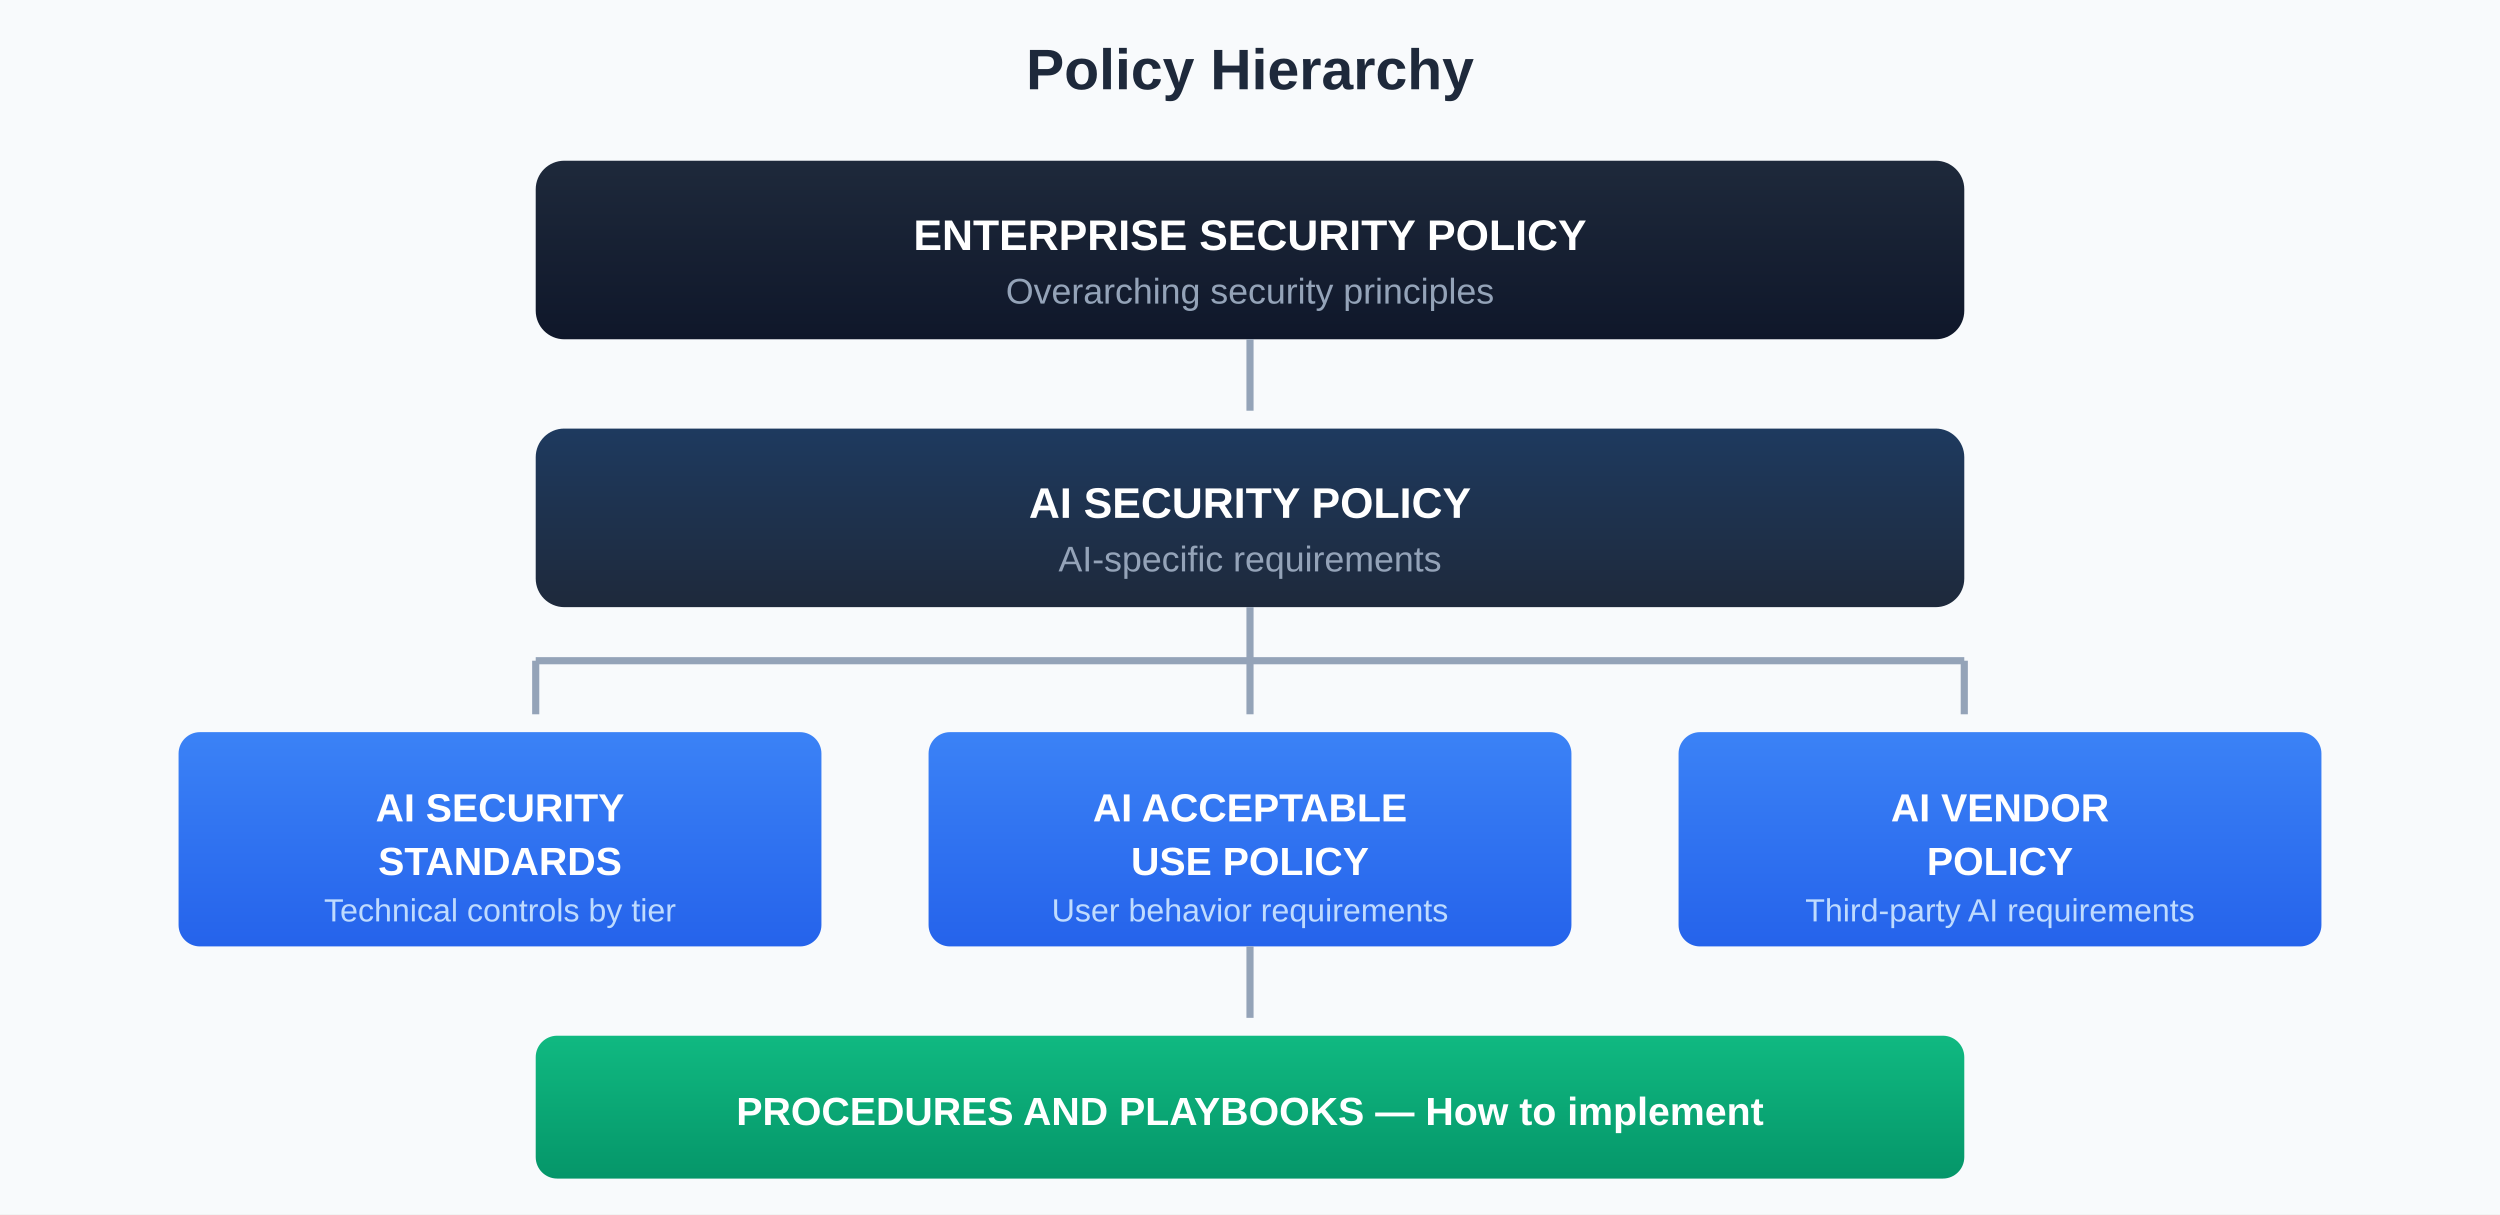
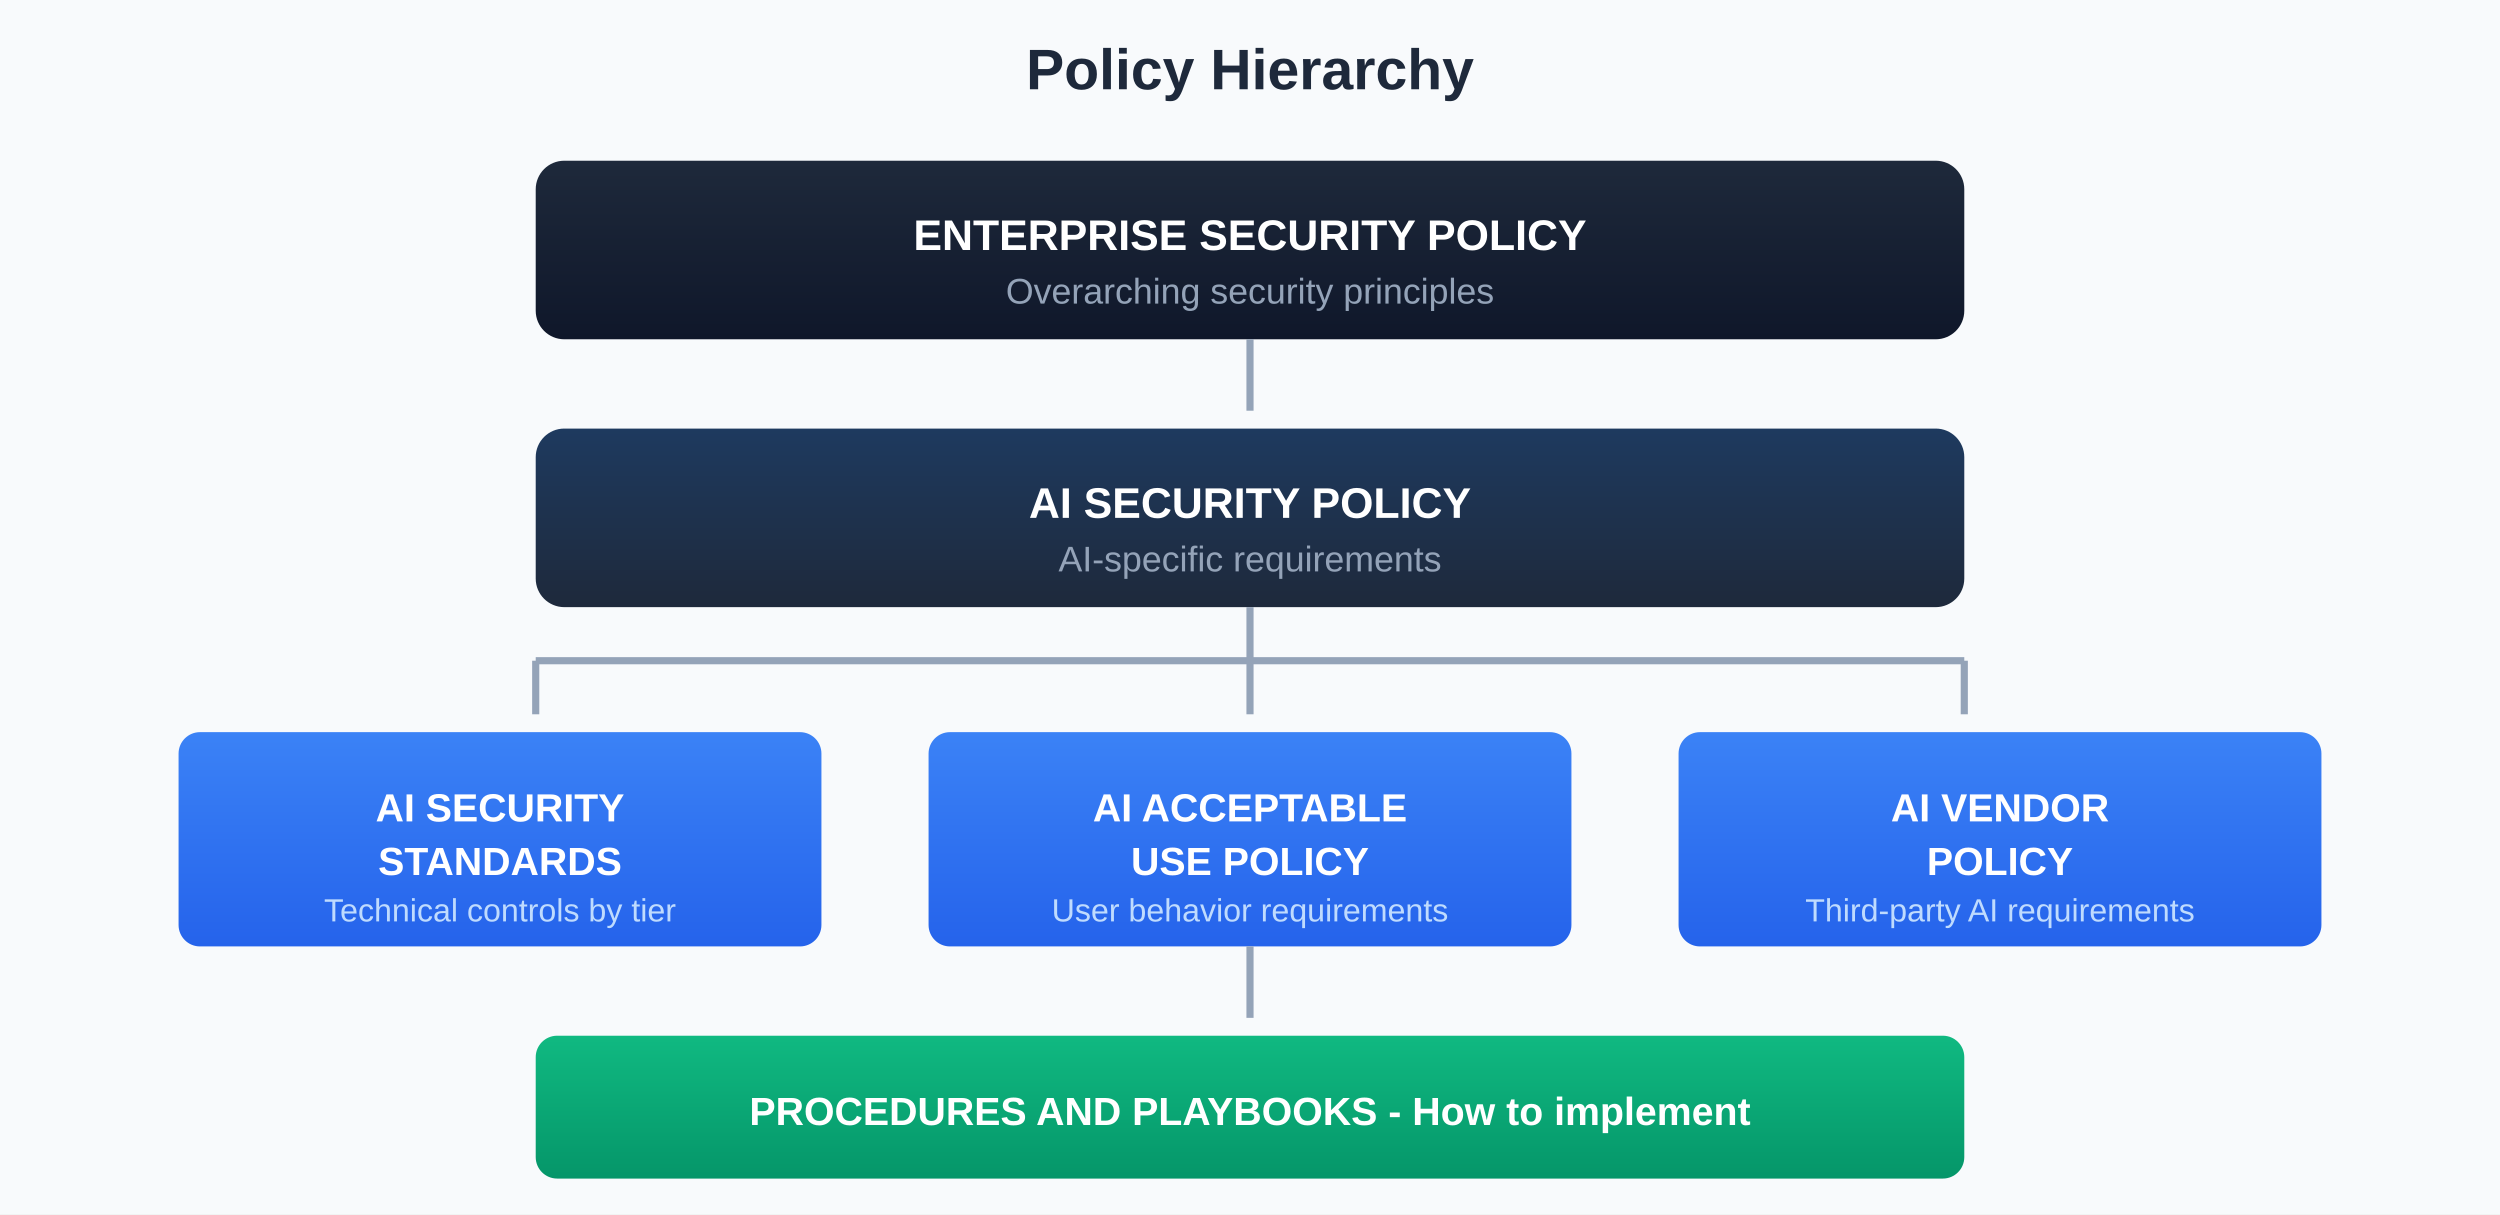
<svg xmlns="http://www.w3.org/2000/svg" width="700" height="340" viewBox="0 0 700 340">
  <defs>
    <linearGradient id="entGrad" x1="0%" y1="0%" x2="0%" y2="100%">
      <stop offset="0%" style="stop-color:#1e293b" />
      <stop offset="100%" style="stop-color:#0f172a" />
    </linearGradient>
    <linearGradient id="aipolGrad" x1="0%" y1="0%" x2="0%" y2="100%">
      <stop offset="0%" style="stop-color:#1e3a5f" />
      <stop offset="100%" style="stop-color:#1e293b" />
    </linearGradient>
    <linearGradient id="stdGrad" x1="0%" y1="0%" x2="0%" y2="100%">
      <stop offset="0%" style="stop-color:#3b82f6" />
      <stop offset="100%" style="stop-color:#2563eb" />
    </linearGradient>
    <linearGradient id="procGrad" x1="0%" y1="0%" x2="0%" y2="100%">
      <stop offset="0%" style="stop-color:#10b981" />
      <stop offset="100%" style="stop-color:#059669" />
    </linearGradient>
  </defs>
  <rect width="700" height="340" fill="#f8fafc" />
  <text x="350" y="25" font-family="Arial, sans-serif" font-size="16" font-weight="bold" fill="#1e293b" text-anchor="middle">Policy Hierarchy</text>
  <g>
    <rect x="150" y="45" width="400" height="50" rx="8" fill="url(#entGrad)" />
    <text x="350" y="70" font-family="Arial, sans-serif" font-size="12" font-weight="bold" fill="white" text-anchor="middle">ENTERPRISE SECURITY POLICY</text>
    <text x="350" y="85" font-family="Arial, sans-serif" font-size="10" fill="#94a3b8" text-anchor="middle">Overarching security principles</text>
  </g>
  <line x1="350" y1="95" x2="350" y2="115" stroke="#94a3b8" stroke-width="2" />
  <g>
    <rect x="150" y="120" width="400" height="50" rx="8" fill="url(#aipolGrad)" />
    <text x="350" y="145" font-family="Arial, sans-serif" font-size="12" font-weight="bold" fill="white" text-anchor="middle">AI SECURITY POLICY</text>
    <text x="350" y="160" font-family="Arial, sans-serif" font-size="10" fill="#94a3b8" text-anchor="middle">AI-specific requirements</text>
  </g>
  <line x1="350" y1="170" x2="350" y2="185" stroke="#94a3b8" stroke-width="2" />
  <line x1="150" y1="185" x2="550" y2="185" stroke="#94a3b8" stroke-width="2" />
  <line x1="150" y1="185" x2="150" y2="200" stroke="#94a3b8" stroke-width="2" />
  <line x1="350" y1="185" x2="350" y2="200" stroke="#94a3b8" stroke-width="2" />
  <line x1="550" y1="185" x2="550" y2="200" stroke="#94a3b8" stroke-width="2" />
  <g>
    <rect x="50" y="205" width="180" height="60" rx="6" fill="url(#stdGrad)" />
    <text x="140" y="230" font-family="Arial, sans-serif" font-size="11" font-weight="bold" fill="white" text-anchor="middle">AI SECURITY</text>
    <text x="140" y="245" font-family="Arial, sans-serif" font-size="11" font-weight="bold" fill="white" text-anchor="middle">STANDARDS</text>
    <text x="140" y="258" font-family="Arial, sans-serif" font-size="9" fill="#bfdbfe" text-anchor="middle">Technical controls by tier</text>
  </g>
  <g>
    <rect x="260" y="205" width="180" height="60" rx="6" fill="url(#stdGrad)" />
    <text x="350" y="230" font-family="Arial, sans-serif" font-size="11" font-weight="bold" fill="white" text-anchor="middle">AI ACCEPTABLE</text>
    <text x="350" y="245" font-family="Arial, sans-serif" font-size="11" font-weight="bold" fill="white" text-anchor="middle">USE POLICY</text>
    <text x="350" y="258" font-family="Arial, sans-serif" font-size="9" fill="#bfdbfe" text-anchor="middle">User behavior requirements</text>
  </g>
  <g>
    <rect x="470" y="205" width="180" height="60" rx="6" fill="url(#stdGrad)" />
    <text x="560" y="230" font-family="Arial, sans-serif" font-size="11" font-weight="bold" fill="white" text-anchor="middle">AI VENDOR</text>
    <text x="560" y="245" font-family="Arial, sans-serif" font-size="11" font-weight="bold" fill="white" text-anchor="middle">POLICY</text>
    <text x="560" y="258" font-family="Arial, sans-serif" font-size="9" fill="#bfdbfe" text-anchor="middle">Third-party AI requirements</text>
  </g>
  <line x1="350" y1="265" x2="350" y2="285" stroke="#94a3b8" stroke-width="2" />
  <g>
    <rect x="150" y="290" width="400" height="40" rx="6" fill="url(#procGrad)" />
-     <text x="350" y="315" font-family="Arial, sans-serif" font-size="11" font-weight="bold" fill="white" text-anchor="middle">PROCEDURES AND PLAYBOOKS — How to implement</text>
+     <text x="350" y="315" font-family="Arial, sans-serif" font-size="11" font-weight="bold" fill="white" text-anchor="middle">PROCEDURES AND PLAYBOOKS - How to implement</text>
  </g>
</svg>
